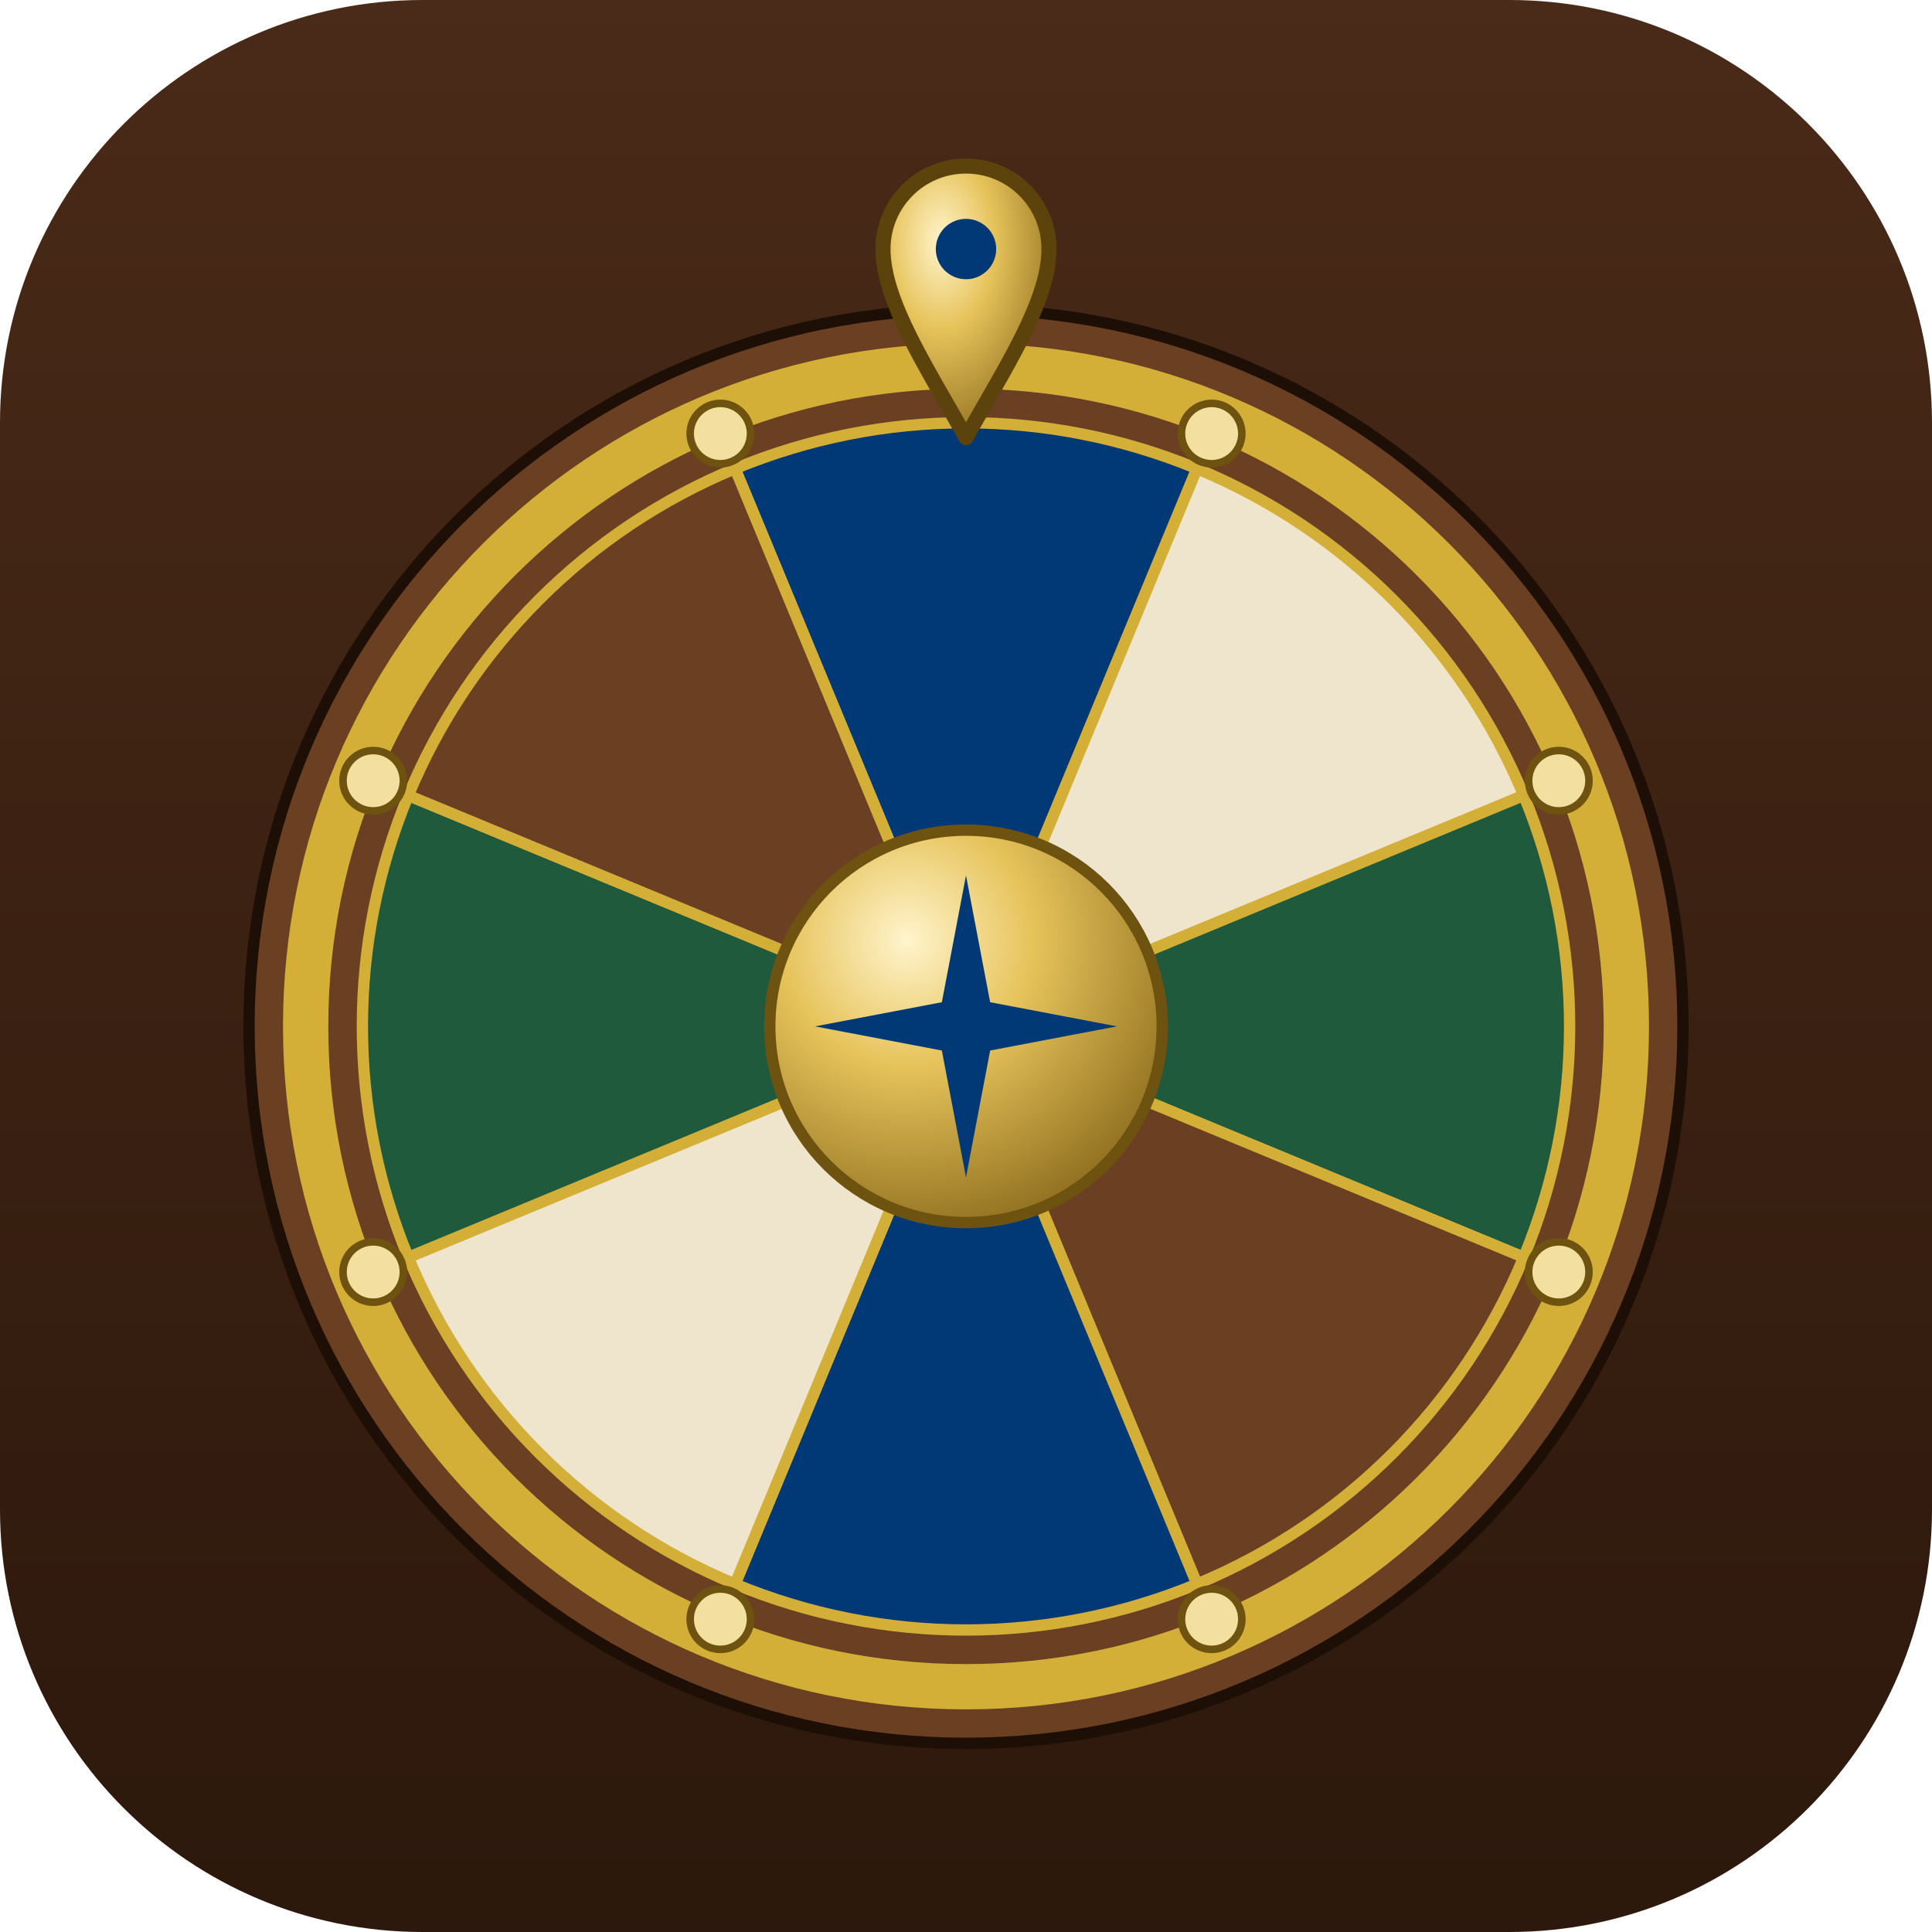
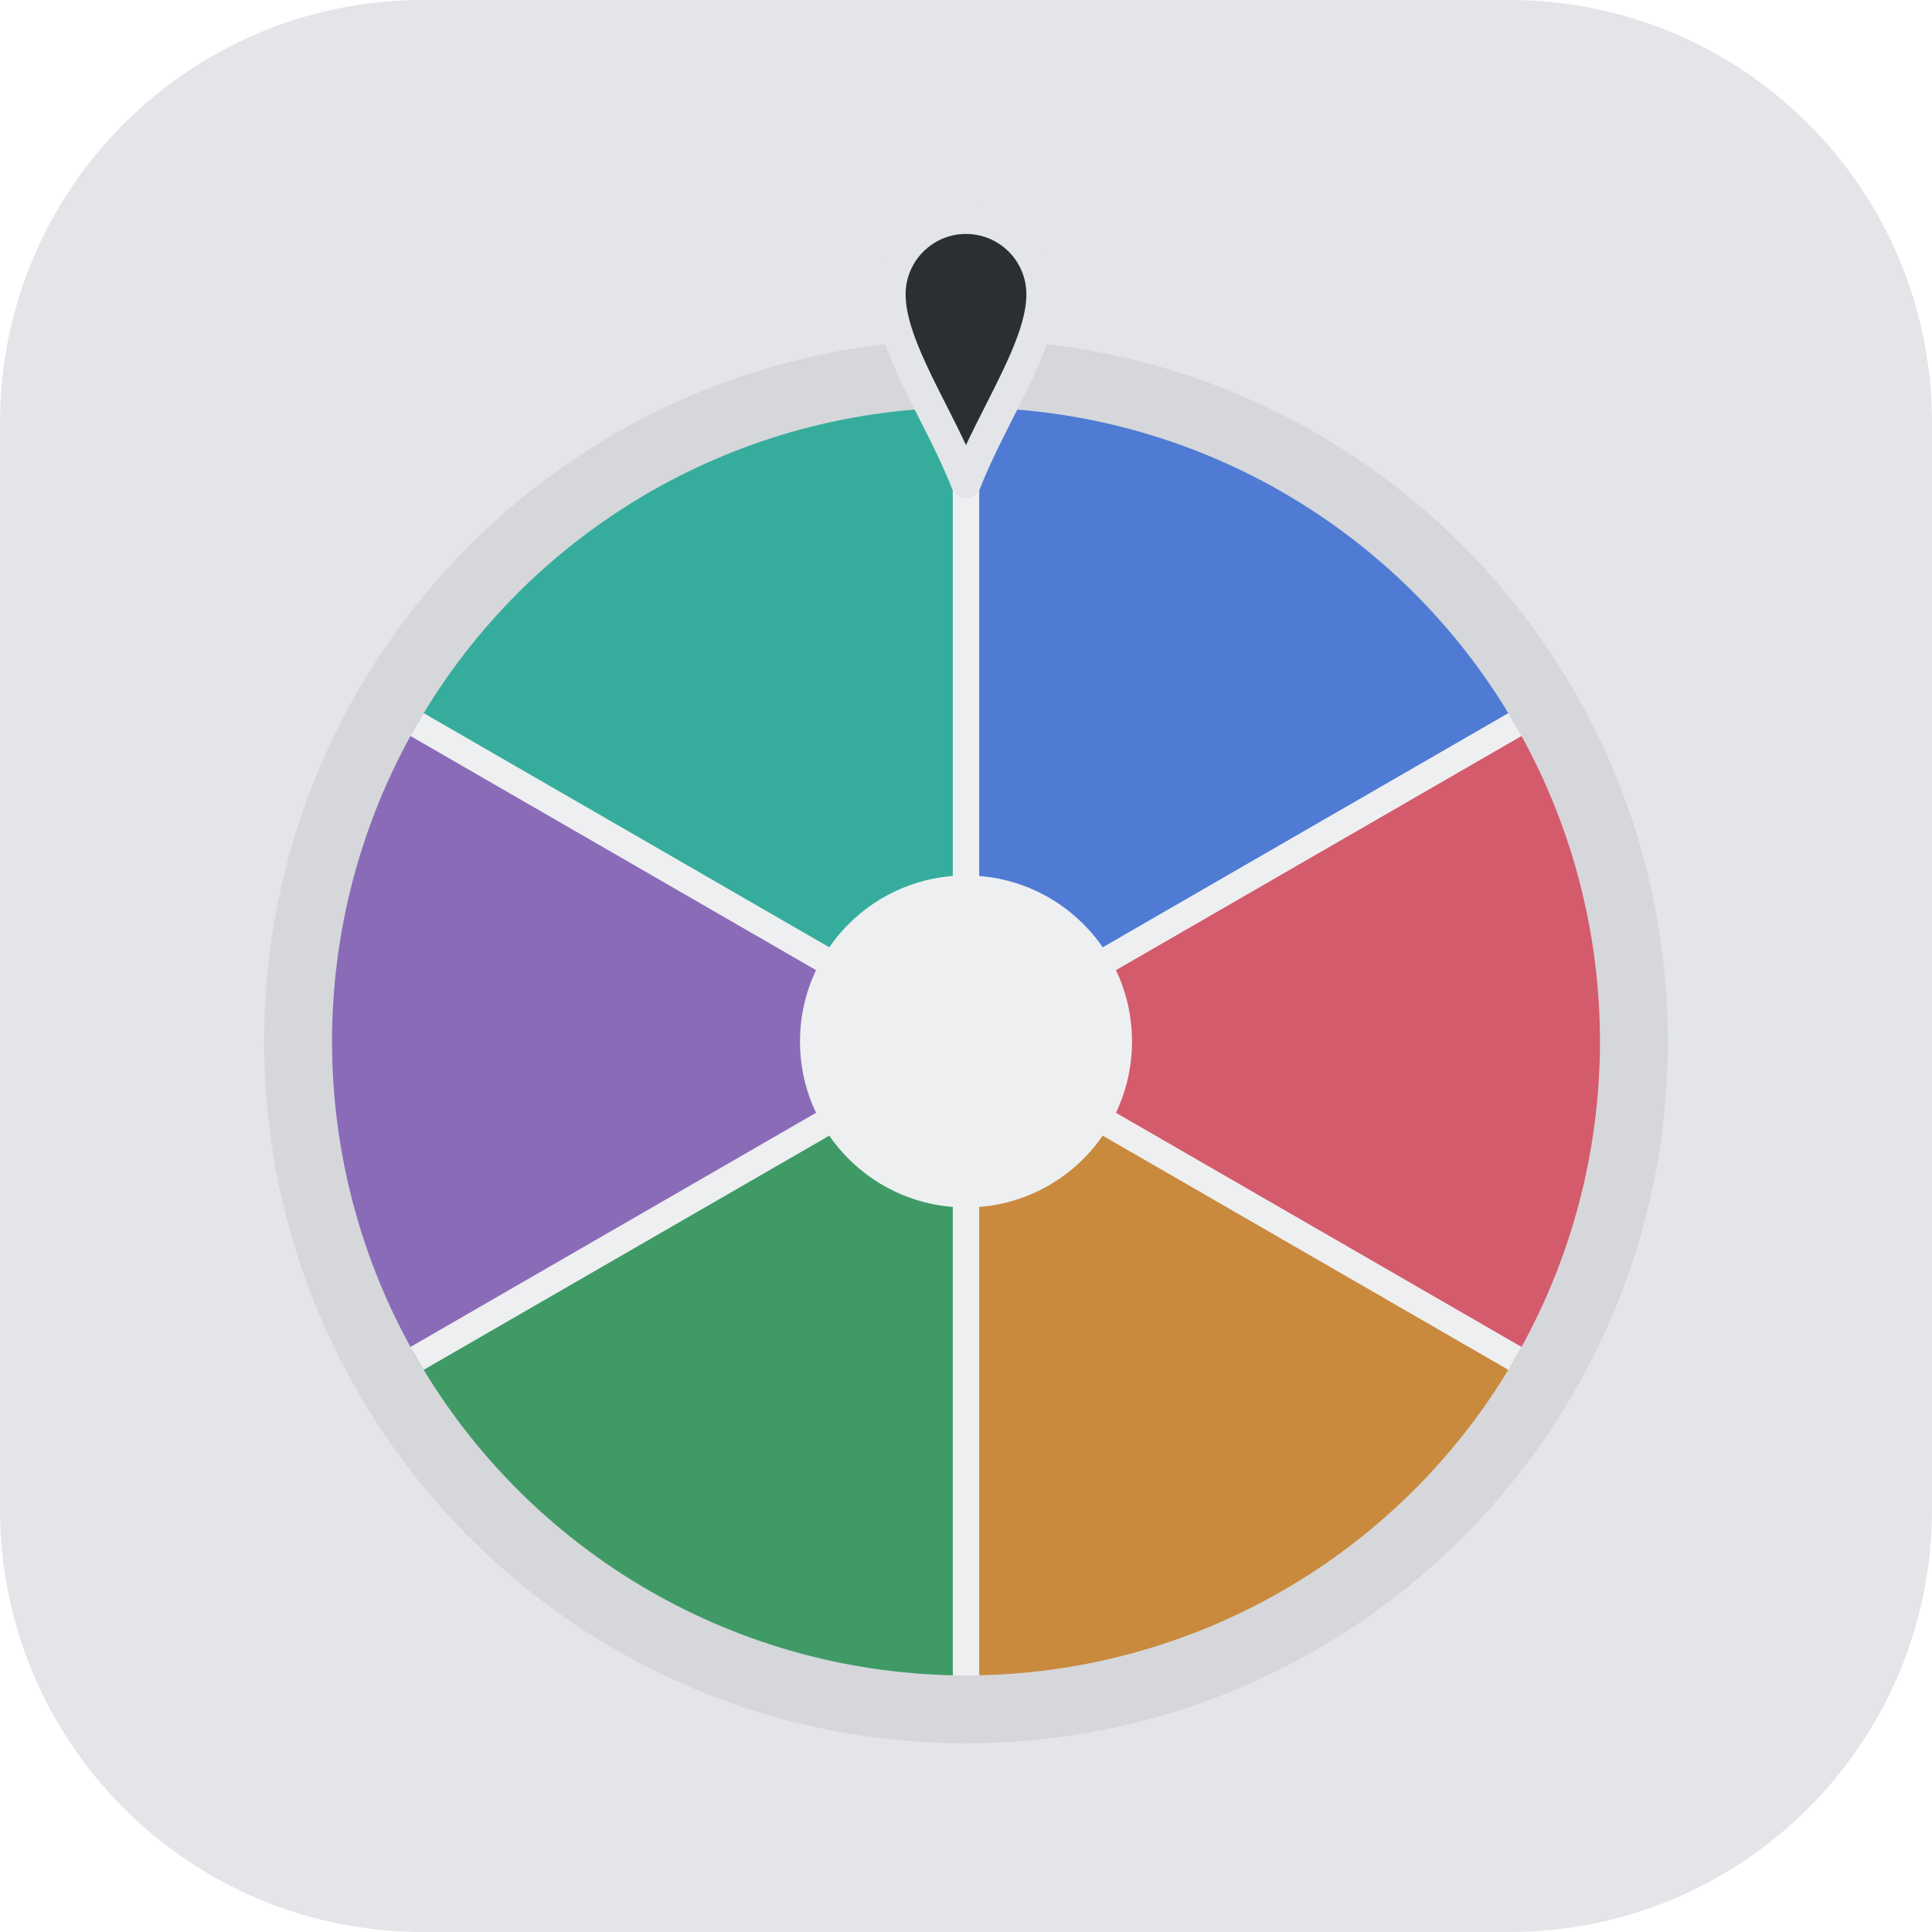
<svg xmlns="http://www.w3.org/2000/svg" viewBox="0 0 512 512">
-   <defs>
-     <radialGradient id="b" cx="35%" cy="28%" r="80%">
-       <stop offset="0" stop-color="#fff4cc" />
-       <stop offset=".4" stop-color="#e6c35a" />
-       <stop offset="1" stop-color="#8a6a1c" />
-     </radialGradient>
-     <linearGradient id="w" x1="0" y1="0" x2="0" y2="1">
-       <stop offset="0" stop-color="#4a2a18" />
-       <stop offset="1" stop-color="#2c180c" />
-     </linearGradient>
-   </defs>
-   <rect width="512" height="512" rx="112" fill="url(#w)" />
-   <circle cx="256" cy="272" r="190" fill="#6b3f22" stroke="#1d0f06" stroke-width="3" />
-   <circle cx="256" cy="272" r="175" fill="none" stroke="#d4af37" stroke-width="12" />
-   <path d="M256 272L194.8 124.2A160 160 0 0 1 317.2 124.2Z" fill="#003976" stroke="#d4af37" stroke-width="3" />
-   <path d="M256 272L317.2 124.2A160 160 0 0 1 403.8 210.8Z" fill="#efe5cc" stroke="#d4af37" stroke-width="3" />
-   <path d="M256 272L403.8 210.8A160 160 0 0 1 403.8 333.2Z" fill="#1f5a3d" stroke="#d4af37" stroke-width="3" />
-   <path d="M256 272L403.8 333.2A160 160 0 0 1 317.2 419.8Z" fill="#6b3f22" stroke="#d4af37" stroke-width="3" />
-   <path d="M256 272L317.2 419.8A160 160 0 0 1 194.8 419.8Z" fill="#003976" stroke="#d4af37" stroke-width="3" />
-   <path d="M256 272L194.8 419.8A160 160 0 0 1 108.2 333.2Z" fill="#efe5cc" stroke="#d4af37" stroke-width="3" />
-   <path d="M256 272L108.2 333.2A160 160 0 0 1 108.2 210.8Z" fill="#1f5a3d" stroke="#d4af37" stroke-width="3" />
-   <path d="M256 272L108.2 210.8A160 160 0 0 1 194.8 124.2Z" fill="#6b3f22" stroke="#d4af37" stroke-width="3" />
-   <circle cx="190.9" cy="114.9" r="8" fill="#f3dfa0" stroke="#6e5210" stroke-width="2" />
-   <circle cx="321.1" cy="114.9" r="8" fill="#f3dfa0" stroke="#6e5210" stroke-width="2" />
-   <circle cx="413.1" cy="206.9" r="8" fill="#f3dfa0" stroke="#6e5210" stroke-width="2" />
-   <circle cx="413.1" cy="337.1" r="8" fill="#f3dfa0" stroke="#6e5210" stroke-width="2" />
-   <circle cx="321.1" cy="429.1" r="8" fill="#f3dfa0" stroke="#6e5210" stroke-width="2" />
-   <circle cx="190.9" cy="429.1" r="8" fill="#f3dfa0" stroke="#6e5210" stroke-width="2" />
-   <circle cx="98.9" cy="337.1" r="8" fill="#f3dfa0" stroke="#6e5210" stroke-width="2" />
-   <circle cx="98.9" cy="206.9" r="8" fill="#f3dfa0" stroke="#6e5210" stroke-width="2" />
-   <circle cx="256" cy="272" r="52" fill="url(#b)" stroke="#6e5210" stroke-width="3" />
-   <path d="M256.0 232.0L262.4 265.6L296.0 272.0L262.4 278.4L256.0 312.0L249.6 278.4L216.0 272.0L249.6 265.6Z" fill="#003976" />
-   <path d="M256 116 C246 98 234 80 234 66 A22 22 0 0 1 278 66 C278 80 266 98 256 116 Z" fill="url(#b)" stroke="#5c430c" stroke-width="4" stroke-linejoin="round" />
-   <circle cx="256" cy="66" r="8" fill="#003976" />
+   <rect width="512" height="512" rx="112" fill="#e4e5e8" />
+   <circle cx="256" cy="276" r="186" fill="#d5d7db" />
+   <g transform="translate(256 276)">
+     <path d="M0 0L0 -168A168 168 0 0 1 145.5 -84Z" fill="#4f7bd4" />
+     <path d="M0 0L145.5 -84A168 168 0 0 1 145.5 84Z" fill="#d45b6c" />
+     <path d="M0 0L145.5 84A168 168 0 0 1 0 168Z" fill="#c98a3e" />
+     <path d="M0 0L0 168A168 168 0 0 1 -145.5 84Z" fill="#3f9a66" />
+     <path d="M0 0L-145.5 84A168 168 0 0 1 -145.5 -84Z" fill="#8a6bb8" />
+     <path d="M0 0L-145.5 -84A168 168 0 0 1 0 -168Z" fill="#36ad9c" />
+     <g stroke="#eeeff1" stroke-width="7">
+       <path d="M0 0L0 -168M0 0L145.5 -84M0 0L145.5 84M0 0L0 168M0 0L-145.5 84M0 0L-145.5 -84" />
+     </g>
+     <circle r="44" fill="#eeeff1" />
+   </g>
+   <path d="M256 128 C249 110 236 92 236 78 A20 20 0 0 1 276 78 C276 92 263 110 256 128 Z" fill="#2b2e33" stroke="#e4e5e8" stroke-width="8" stroke-linejoin="round" />
</svg>
